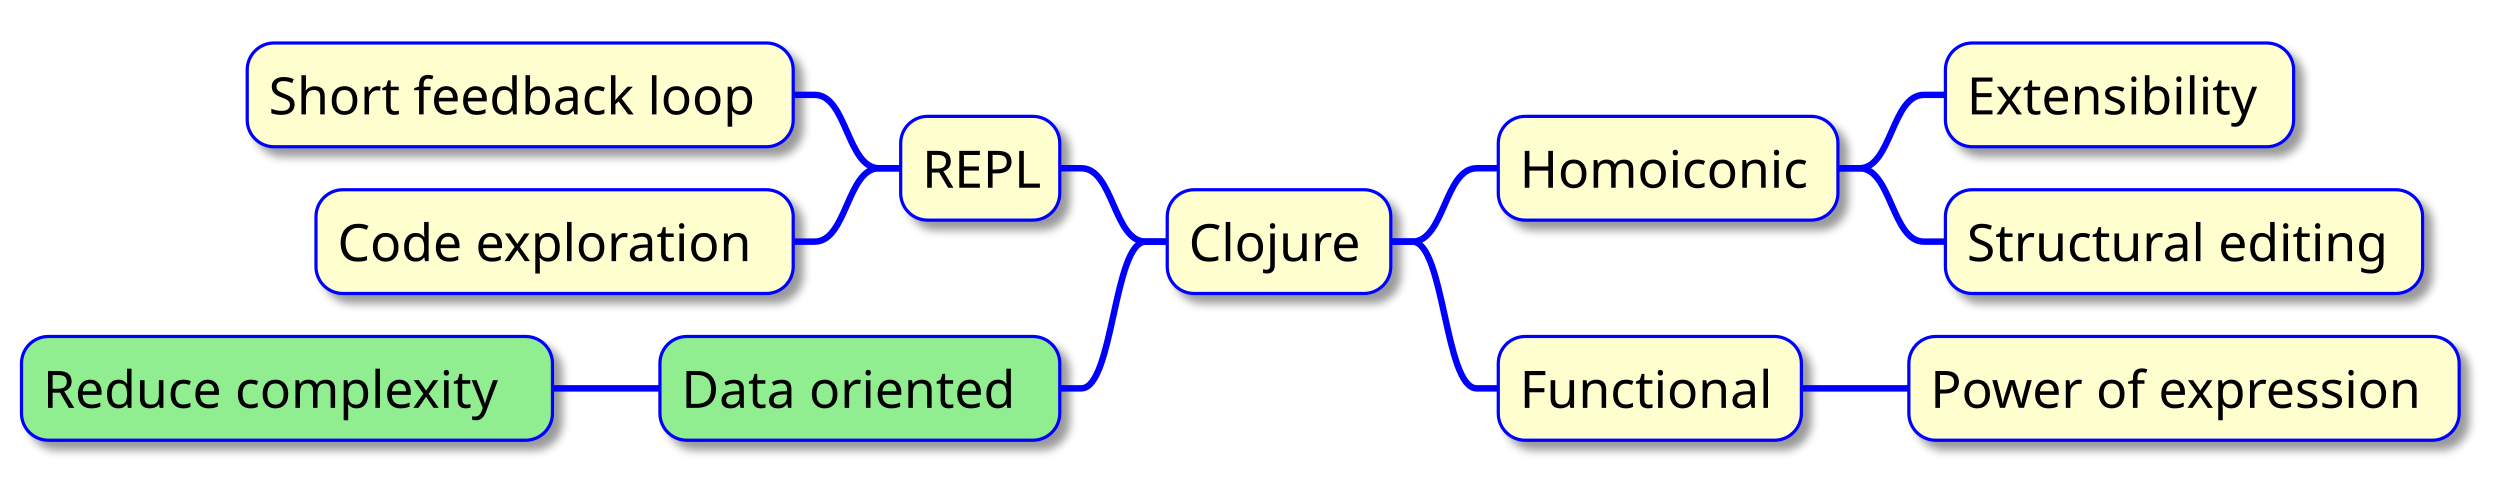
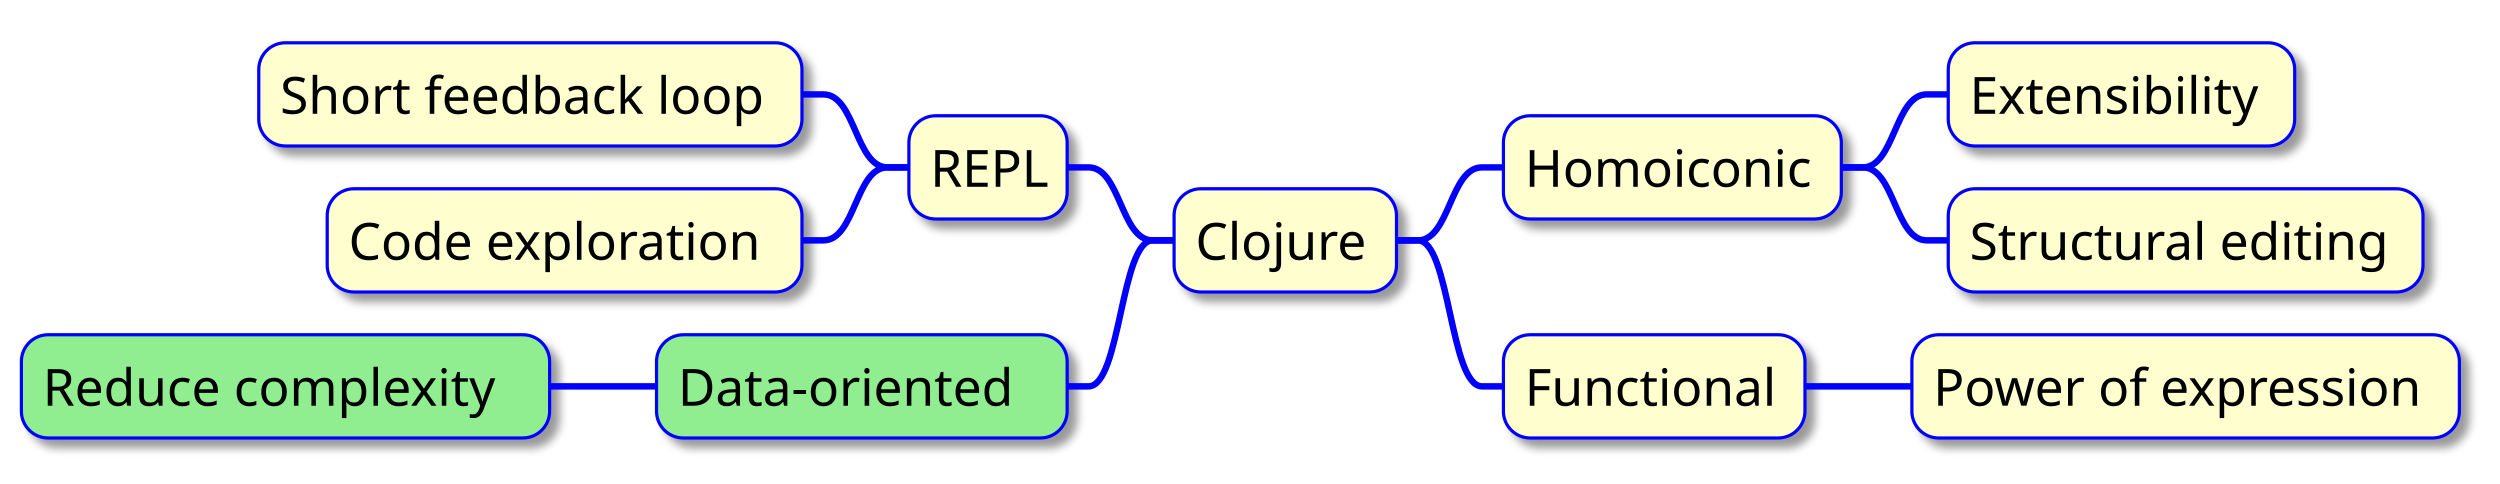
- <svg xmlns="http://www.w3.org/2000/svg" contentScriptType="application/ecmascript" contentStyleType="text/css" height="223px" preserveAspectRatio="none" style="width:1163px;height:223px;" version="1.1" viewBox="0 0 1163 223" width="1163px" zoomAndPan="magnify">
+ <svg xmlns="http://www.w3.org/2000/svg" contentScriptType="application/ecmascript" contentStyleType="text/css" height="226px" preserveAspectRatio="none" style="width:1169px;height:226px;" version="1.1" viewBox="0 0 1169 226" width="1169px" zoomAndPan="magnify">
  <defs>
-     <filter height="300%" id="f8odj1d6qied" width="300%" x="-1" y="-1">
+     <filter height="300%" id="ff2mnvxqu9gs2" width="300%" x="-1" y="-1">
      <feGaussianBlur result="blurOut" stdDeviation="2.0" />
      <feColorMatrix in="blurOut" result="blurOut2" type="matrix" values="0 0 0 0 0 0 0 0 0 0 0 0 0 0 0 0 0 0 .4 0" />
      <feOffset dx="4.0" dy="4.0" in="blurOut2" result="blurOut3" />
      <feBlend in="SourceGraphic" in2="blurOut3" mode="normal" />
    </filter>
  </defs>
  <g>
-     <rect fill="#FEFECE" filter="url(#f8odj1d6qied)" height="48.266" rx="12.5" ry="12.5" style="stroke: #0000FF; stroke-width: 1.5;" width="104" x="543" y="88.266" />
-     <text fill="#000000" font-family="sans-serif" font-size="24" lengthAdjust="spacingAndGlyphs" textLength="84" x="553" y="121.469">Clojure</text>
-     <rect fill="#FEFECE" filter="url(#f8odj1d6qied)" height="48.266" rx="12.5" ry="12.5" style="stroke: #0000FF; stroke-width: 1.5;" width="158" x="697" y="54.133" />
-     <text fill="#000000" font-family="sans-serif" font-size="24" lengthAdjust="spacingAndGlyphs" textLength="138" x="707" y="87.336">Homoiconic</text>
-     <rect fill="#FEFECE" filter="url(#f8odj1d6qied)" height="48.266" rx="12.5" ry="12.5" style="stroke: #0000FF; stroke-width: 1.5;" width="162" x="905" y="20" />
-     <text fill="#000000" font-family="sans-serif" font-size="24" lengthAdjust="spacingAndGlyphs" textLength="142" x="915" y="53.203">Extensibility</text>
-     <path d="M855,78.266 L865,78.266 C880,78.266 880,44.133 895,44.133 L905,44.133 " fill="none" style="stroke: #0000FF; stroke-width: 3.0;" />
-     <rect fill="#FEFECE" filter="url(#f8odj1d6qied)" height="48.266" rx="12.5" ry="12.5" style="stroke: #0000FF; stroke-width: 1.5;" width="222" x="905" y="88.266" />
-     <text fill="#000000" font-family="sans-serif" font-size="24" lengthAdjust="spacingAndGlyphs" textLength="202" x="915" y="121.469">Structural editing</text>
-     <path d="M855,78.266 L865,78.266 C880,78.266 880,112.398 895,112.398 L905,112.398 " fill="none" style="stroke: #0000FF; stroke-width: 3.0;" />
-     <path d="M647,112.398 L657,112.398 C672,112.398 672,78.266 687,78.266 L697,78.266 " fill="none" style="stroke: #0000FF; stroke-width: 3.0;" />
-     <rect fill="#FEFECE" filter="url(#f8odj1d6qied)" height="48.266" rx="12.5" ry="12.5" style="stroke: #0000FF; stroke-width: 1.5;" width="141" x="697" y="156.531" />
-     <text fill="#000000" font-family="sans-serif" font-size="24" lengthAdjust="spacingAndGlyphs" textLength="121" x="707" y="189.734">Functional</text>
-     <rect fill="#FEFECE" filter="url(#f8odj1d6qied)" height="48.266" rx="12.5" ry="12.5" style="stroke: #0000FF; stroke-width: 1.5;" width="256" x="888" y="156.531" />
-     <text fill="#000000" font-family="sans-serif" font-size="24" lengthAdjust="spacingAndGlyphs" textLength="236" x="898" y="189.734">Power of expression</text>
-     <path d="M838,180.664 L848,180.664 C863,180.664 863,180.664 878,180.664 L888,180.664 " fill="none" style="stroke: #0000FF; stroke-width: 3.0;" />
-     <path d="M647,112.398 L657,112.398 C672,112.398 672,180.664 687,180.664 L697,180.664 " fill="none" style="stroke: #0000FF; stroke-width: 3.0;" />
-     <rect fill="#FEFECE" filter="url(#f8odj1d6qied)" height="48.266" rx="12.5" ry="12.5" style="stroke: #0000FF; stroke-width: 1.5;" width="74" x="419" y="54.133" />
-     <text fill="#000000" font-family="sans-serif" font-size="24" lengthAdjust="spacingAndGlyphs" textLength="54" x="429" y="87.336">REPL</text>
-     <rect fill="#FEFECE" filter="url(#f8odj1d6qied)" height="48.266" rx="12.5" ry="12.5" style="stroke: #0000FF; stroke-width: 1.5;" width="254" x="115" y="20" />
-     <text fill="#000000" font-family="sans-serif" font-size="24" lengthAdjust="spacingAndGlyphs" textLength="234" x="125" y="53.203">Short feedback loop</text>
-     <path d="M419,78.266 L409,78.266 C394,78.266 394,44.133 379,44.133 L369,44.133 " fill="none" style="stroke: #0000FF; stroke-width: 3.0;" />
-     <rect fill="#FEFECE" filter="url(#f8odj1d6qied)" height="48.266" rx="12.5" ry="12.5" style="stroke: #0000FF; stroke-width: 1.5;" width="222" x="147" y="88.266" />
-     <text fill="#000000" font-family="sans-serif" font-size="24" lengthAdjust="spacingAndGlyphs" textLength="202" x="157" y="121.469">Code exploration</text>
-     <path d="M419,78.266 L409,78.266 C394,78.266 394,112.398 379,112.398 L369,112.398 " fill="none" style="stroke: #0000FF; stroke-width: 3.0;" />
-     <path d="M543,112.398 L533,112.398 C518,112.398 518,78.266 503,78.266 L493,78.266 " fill="none" style="stroke: #0000FF; stroke-width: 3.0;" />
-     <rect fill="#90EE90" filter="url(#f8odj1d6qied)" height="48.266" rx="12.5" ry="12.5" style="stroke: #0000FF; stroke-width: 1.5;" width="186" x="307" y="156.531" />
-     <text fill="#000000" font-family="sans-serif" font-size="24" lengthAdjust="spacingAndGlyphs" textLength="158" x="317" y="189.734">Data oriented</text>
-     <rect fill="#90EE90" filter="url(#f8odj1d6qied)" height="48.266" rx="12.5" ry="12.5" style="stroke: #0000FF; stroke-width: 1.5;" width="247" x="10" y="156.531" />
-     <text fill="#000000" font-family="sans-serif" font-size="24" lengthAdjust="spacingAndGlyphs" textLength="219" x="20" y="189.734">Reduce complexity</text>
-     <path d="M307,180.664 L297,180.664 C282,180.664 282,180.664 267,180.664 L257,180.664 " fill="none" style="stroke: #0000FF; stroke-width: 3.0;" />
-     <path d="M543,112.398 L533,112.398 C518,112.398 518,180.664 503,180.664 L493,180.664 " fill="none" style="stroke: #0000FF; stroke-width: 3.0;" />
+     <rect fill="#FEFECE" filter="url(#ff2mnvxqu9gs2)" height="48.266" rx="12.5" ry="12.5" style="stroke:#0000FF;stroke-width:1.5;" width="104" x="549" y="88.266" />
+     <text fill="#000000" font-family="sans-serif" font-size="24" lengthAdjust="spacing" textLength="84" x="559" y="121.469">Clojure</text>
+     <rect fill="#FEFECE" filter="url(#ff2mnvxqu9gs2)" height="48.266" rx="12.5" ry="12.5" style="stroke:#0000FF;stroke-width:1.5;" width="158" x="703" y="54.133" />
+     <text fill="#000000" font-family="sans-serif" font-size="24" lengthAdjust="spacing" textLength="138" x="713" y="87.336">Homoiconic</text>
+     <rect fill="#FEFECE" filter="url(#ff2mnvxqu9gs2)" height="48.266" rx="12.5" ry="12.5" style="stroke:#0000FF;stroke-width:1.5;" width="162" x="911" y="20" />
+     <text fill="#000000" font-family="sans-serif" font-size="24" lengthAdjust="spacing" textLength="142" x="921" y="53.203">Extensibility</text>
+     <path d="M861,78.266 L871,78.266 C886,78.266 886,44.133 901,44.133 L911,44.133 " fill="none" style="stroke:#0000FF;stroke-width:3.0;" />
+     <rect fill="#FEFECE" filter="url(#ff2mnvxqu9gs2)" height="48.266" rx="12.5" ry="12.5" style="stroke:#0000FF;stroke-width:1.5;" width="222" x="911" y="88.266" />
+     <text fill="#000000" font-family="sans-serif" font-size="24" lengthAdjust="spacing" textLength="202" x="921" y="121.469">Structural editing</text>
+     <path d="M861,78.266 L871,78.266 C886,78.266 886,112.398 901,112.398 L911,112.398 " fill="none" style="stroke:#0000FF;stroke-width:3.0;" />
+     <path d="M653,112.398 L663,112.398 C678,112.398 678,78.266 693,78.266 L703,78.266 " fill="none" style="stroke:#0000FF;stroke-width:3.0;" />
+     <rect fill="#FEFECE" filter="url(#ff2mnvxqu9gs2)" height="48.266" rx="12.5" ry="12.5" style="stroke:#0000FF;stroke-width:1.5;" width="141" x="703" y="156.531" />
+     <text fill="#000000" font-family="sans-serif" font-size="24" lengthAdjust="spacing" textLength="121" x="713" y="189.734">Functional</text>
+     <rect fill="#FEFECE" filter="url(#ff2mnvxqu9gs2)" height="48.266" rx="12.5" ry="12.5" style="stroke:#0000FF;stroke-width:1.5;" width="256" x="894" y="156.531" />
+     <text fill="#000000" font-family="sans-serif" font-size="24" lengthAdjust="spacing" textLength="236" x="904" y="189.734">Power of expression</text>
+     <path d="M844,180.664 L854,180.664 C869,180.664 869,180.664 884,180.664 L894,180.664 " fill="none" style="stroke:#0000FF;stroke-width:3.0;" />
+     <path d="M653,112.398 L663,112.398 C678,112.398 678,180.664 693,180.664 L703,180.664 " fill="none" style="stroke:#0000FF;stroke-width:3.0;" />
+     <rect fill="#FEFECE" filter="url(#ff2mnvxqu9gs2)" height="48.266" rx="12.5" ry="12.5" style="stroke:#0000FF;stroke-width:1.5;" width="74" x="425" y="54.133" />
+     <text fill="#000000" font-family="sans-serif" font-size="24" lengthAdjust="spacing" textLength="54" x="435" y="87.336">REPL</text>
+     <rect fill="#FEFECE" filter="url(#ff2mnvxqu9gs2)" height="48.266" rx="12.5" ry="12.5" style="stroke:#0000FF;stroke-width:1.5;" width="254" x="121" y="20" />
+     <text fill="#000000" font-family="sans-serif" font-size="24" lengthAdjust="spacing" textLength="234" x="131" y="53.203">Short feedback loop</text>
+     <path d="M425,78.266 L415,78.266 C400,78.266 400,44.133 385,44.133 L375,44.133 " fill="none" style="stroke:#0000FF;stroke-width:3.0;" />
+     <rect fill="#FEFECE" filter="url(#ff2mnvxqu9gs2)" height="48.266" rx="12.5" ry="12.5" style="stroke:#0000FF;stroke-width:1.5;" width="222" x="153" y="88.266" />
+     <text fill="#000000" font-family="sans-serif" font-size="24" lengthAdjust="spacing" textLength="202" x="163" y="121.469">Code exploration</text>
+     <path d="M425,78.266 L415,78.266 C400,78.266 400,112.398 385,112.398 L375,112.398 " fill="none" style="stroke:#0000FF;stroke-width:3.0;" />
+     <path d="M549,112.398 L539,112.398 C524,112.398 524,78.266 509,78.266 L499,78.266 " fill="none" style="stroke:#0000FF;stroke-width:3.0;" />
+     <rect fill="#90EE90" filter="url(#ff2mnvxqu9gs2)" height="48.266" rx="12.5" ry="12.5" style="stroke:#0000FF;stroke-width:1.5;" width="192" x="307" y="156.531" />
+     <text fill="#000000" font-family="sans-serif" font-size="24" lengthAdjust="spacing" textLength="164" x="317" y="189.734">Data-oriented</text>
+     <rect fill="#90EE90" filter="url(#ff2mnvxqu9gs2)" height="48.266" rx="12.5" ry="12.5" style="stroke:#0000FF;stroke-width:1.5;" width="247" x="10" y="156.531" />
+     <text fill="#000000" font-family="sans-serif" font-size="24" lengthAdjust="spacing" textLength="219" x="20" y="189.734">Reduce complexity</text>
+     <path d="M307,180.664 L297,180.664 C282,180.664 282,180.664 267,180.664 L257,180.664 " fill="none" style="stroke:#0000FF;stroke-width:3.0;" />
+     <path d="M549,112.398 L539,112.398 C524,112.398 524,180.664 509,180.664 L499,180.664 " fill="none" style="stroke:#0000FF;stroke-width:3.0;" />
  </g>
</svg>
